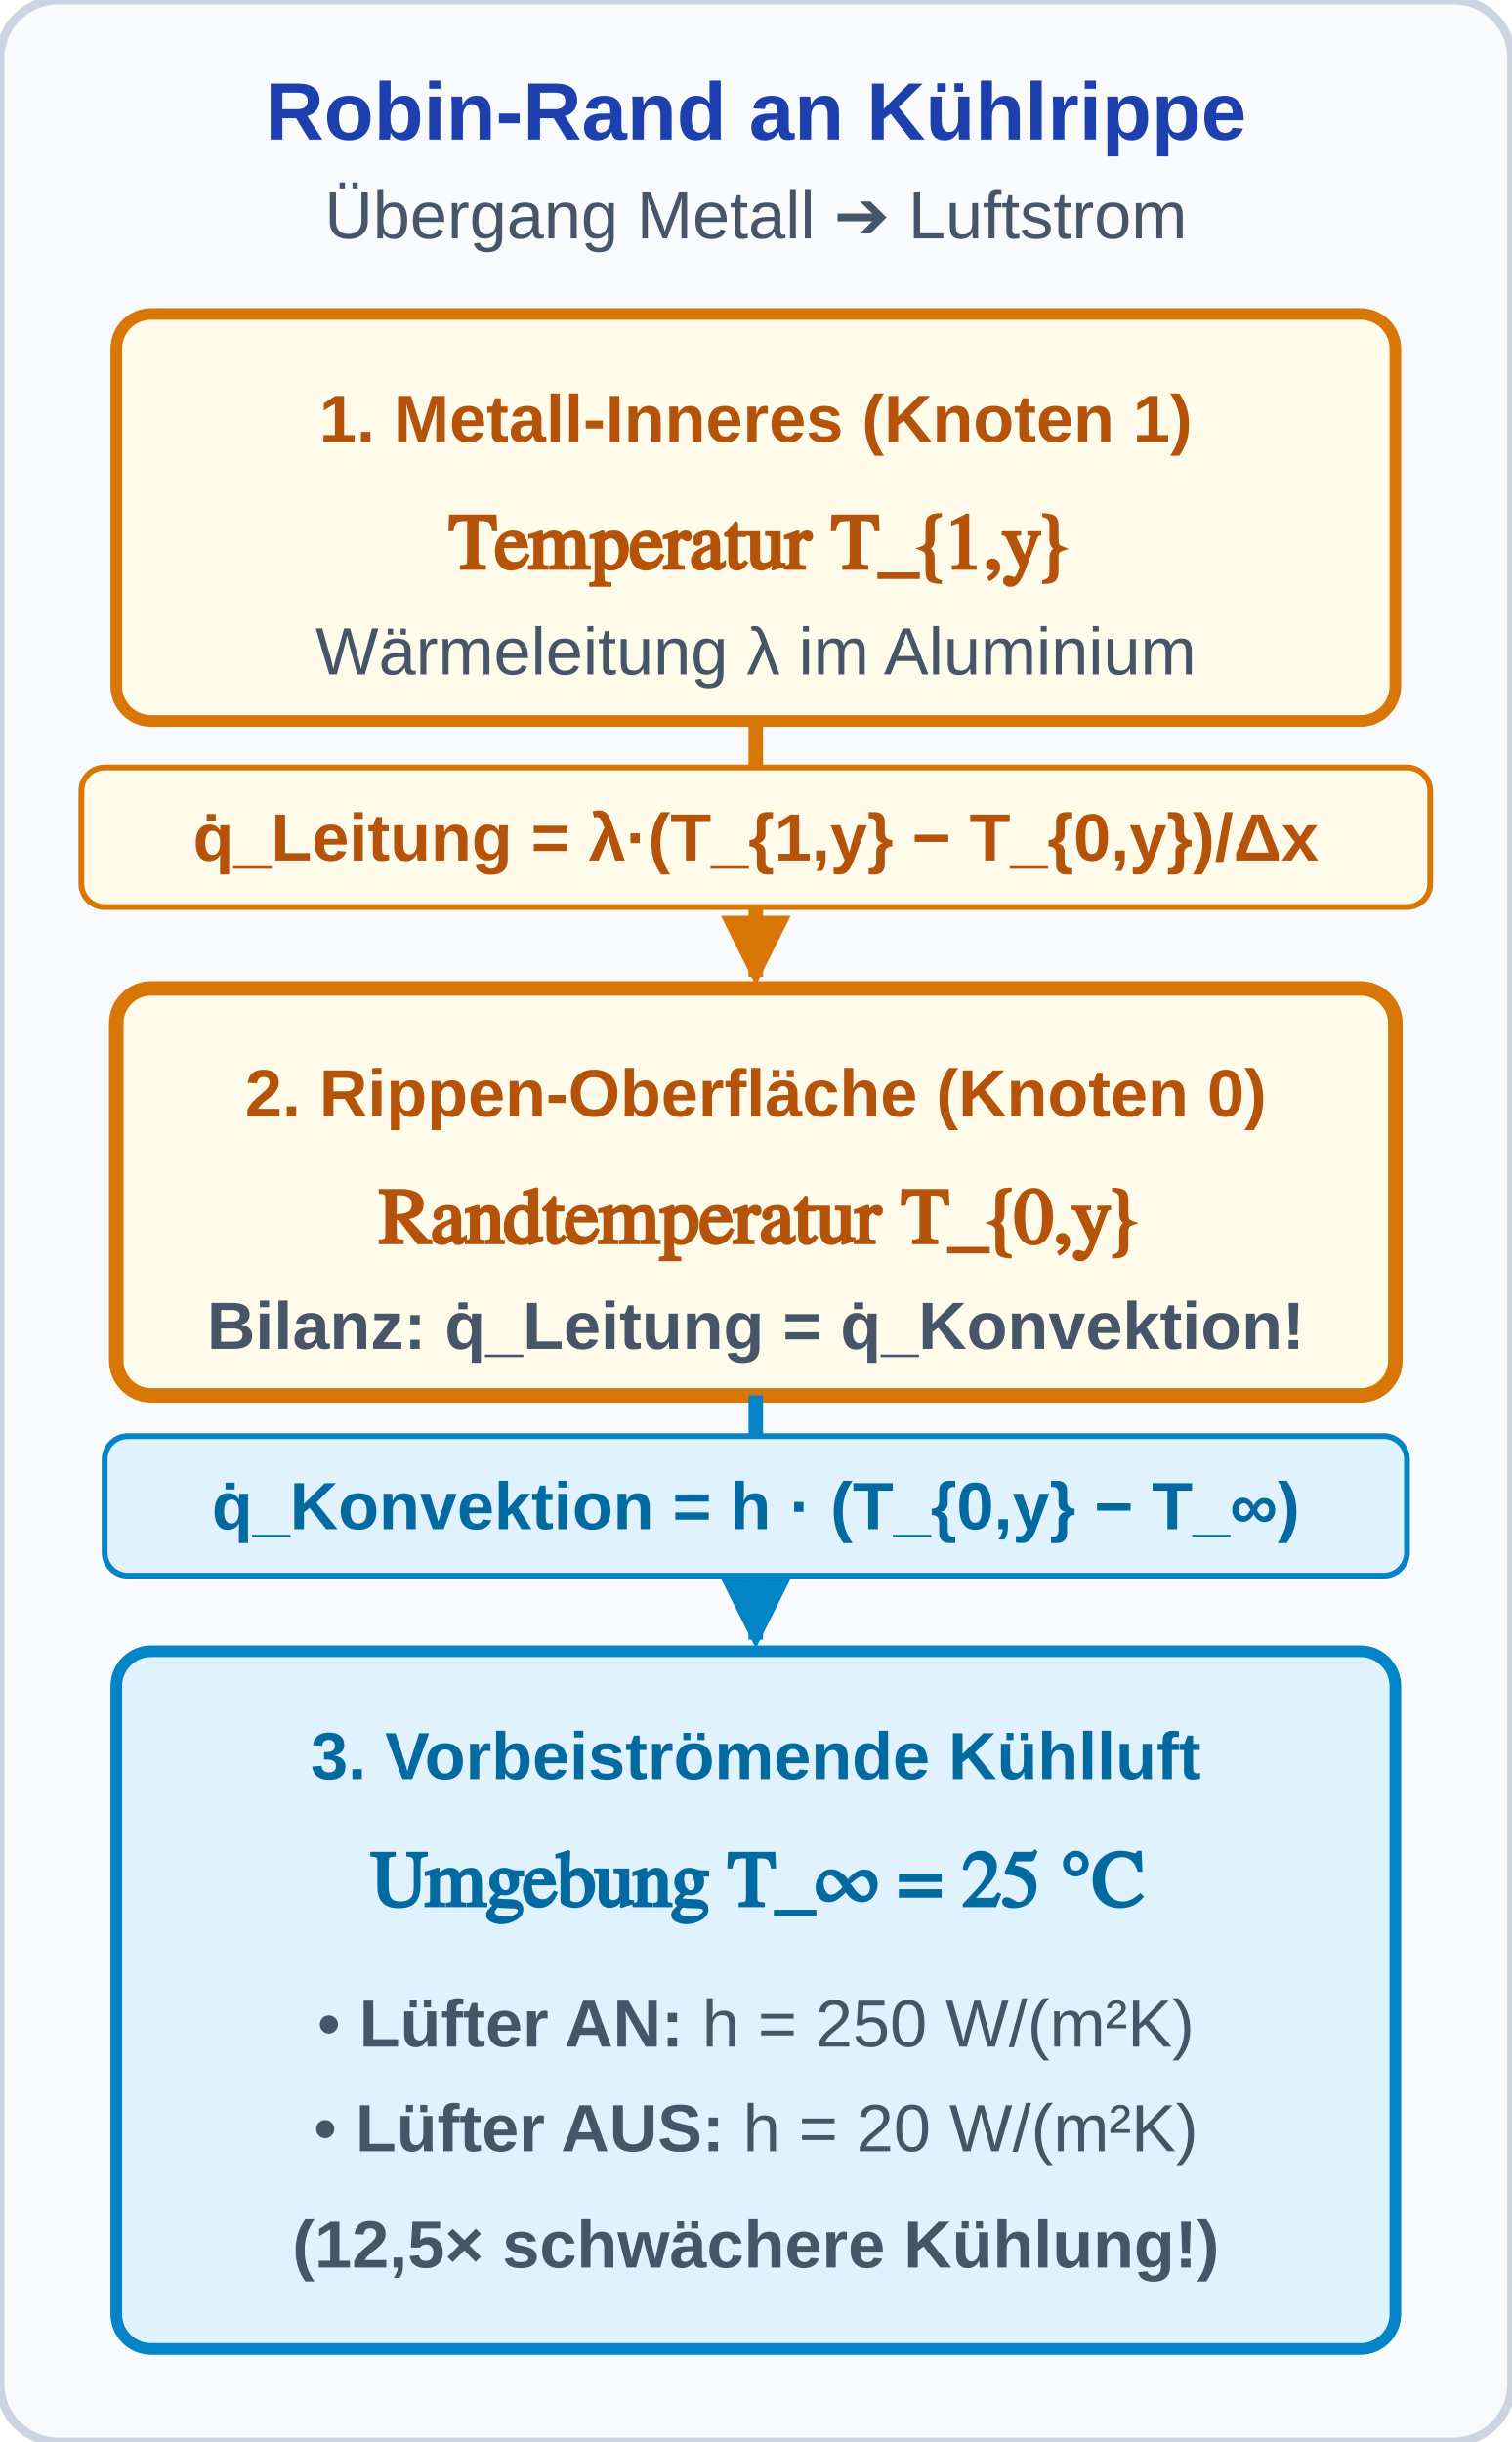
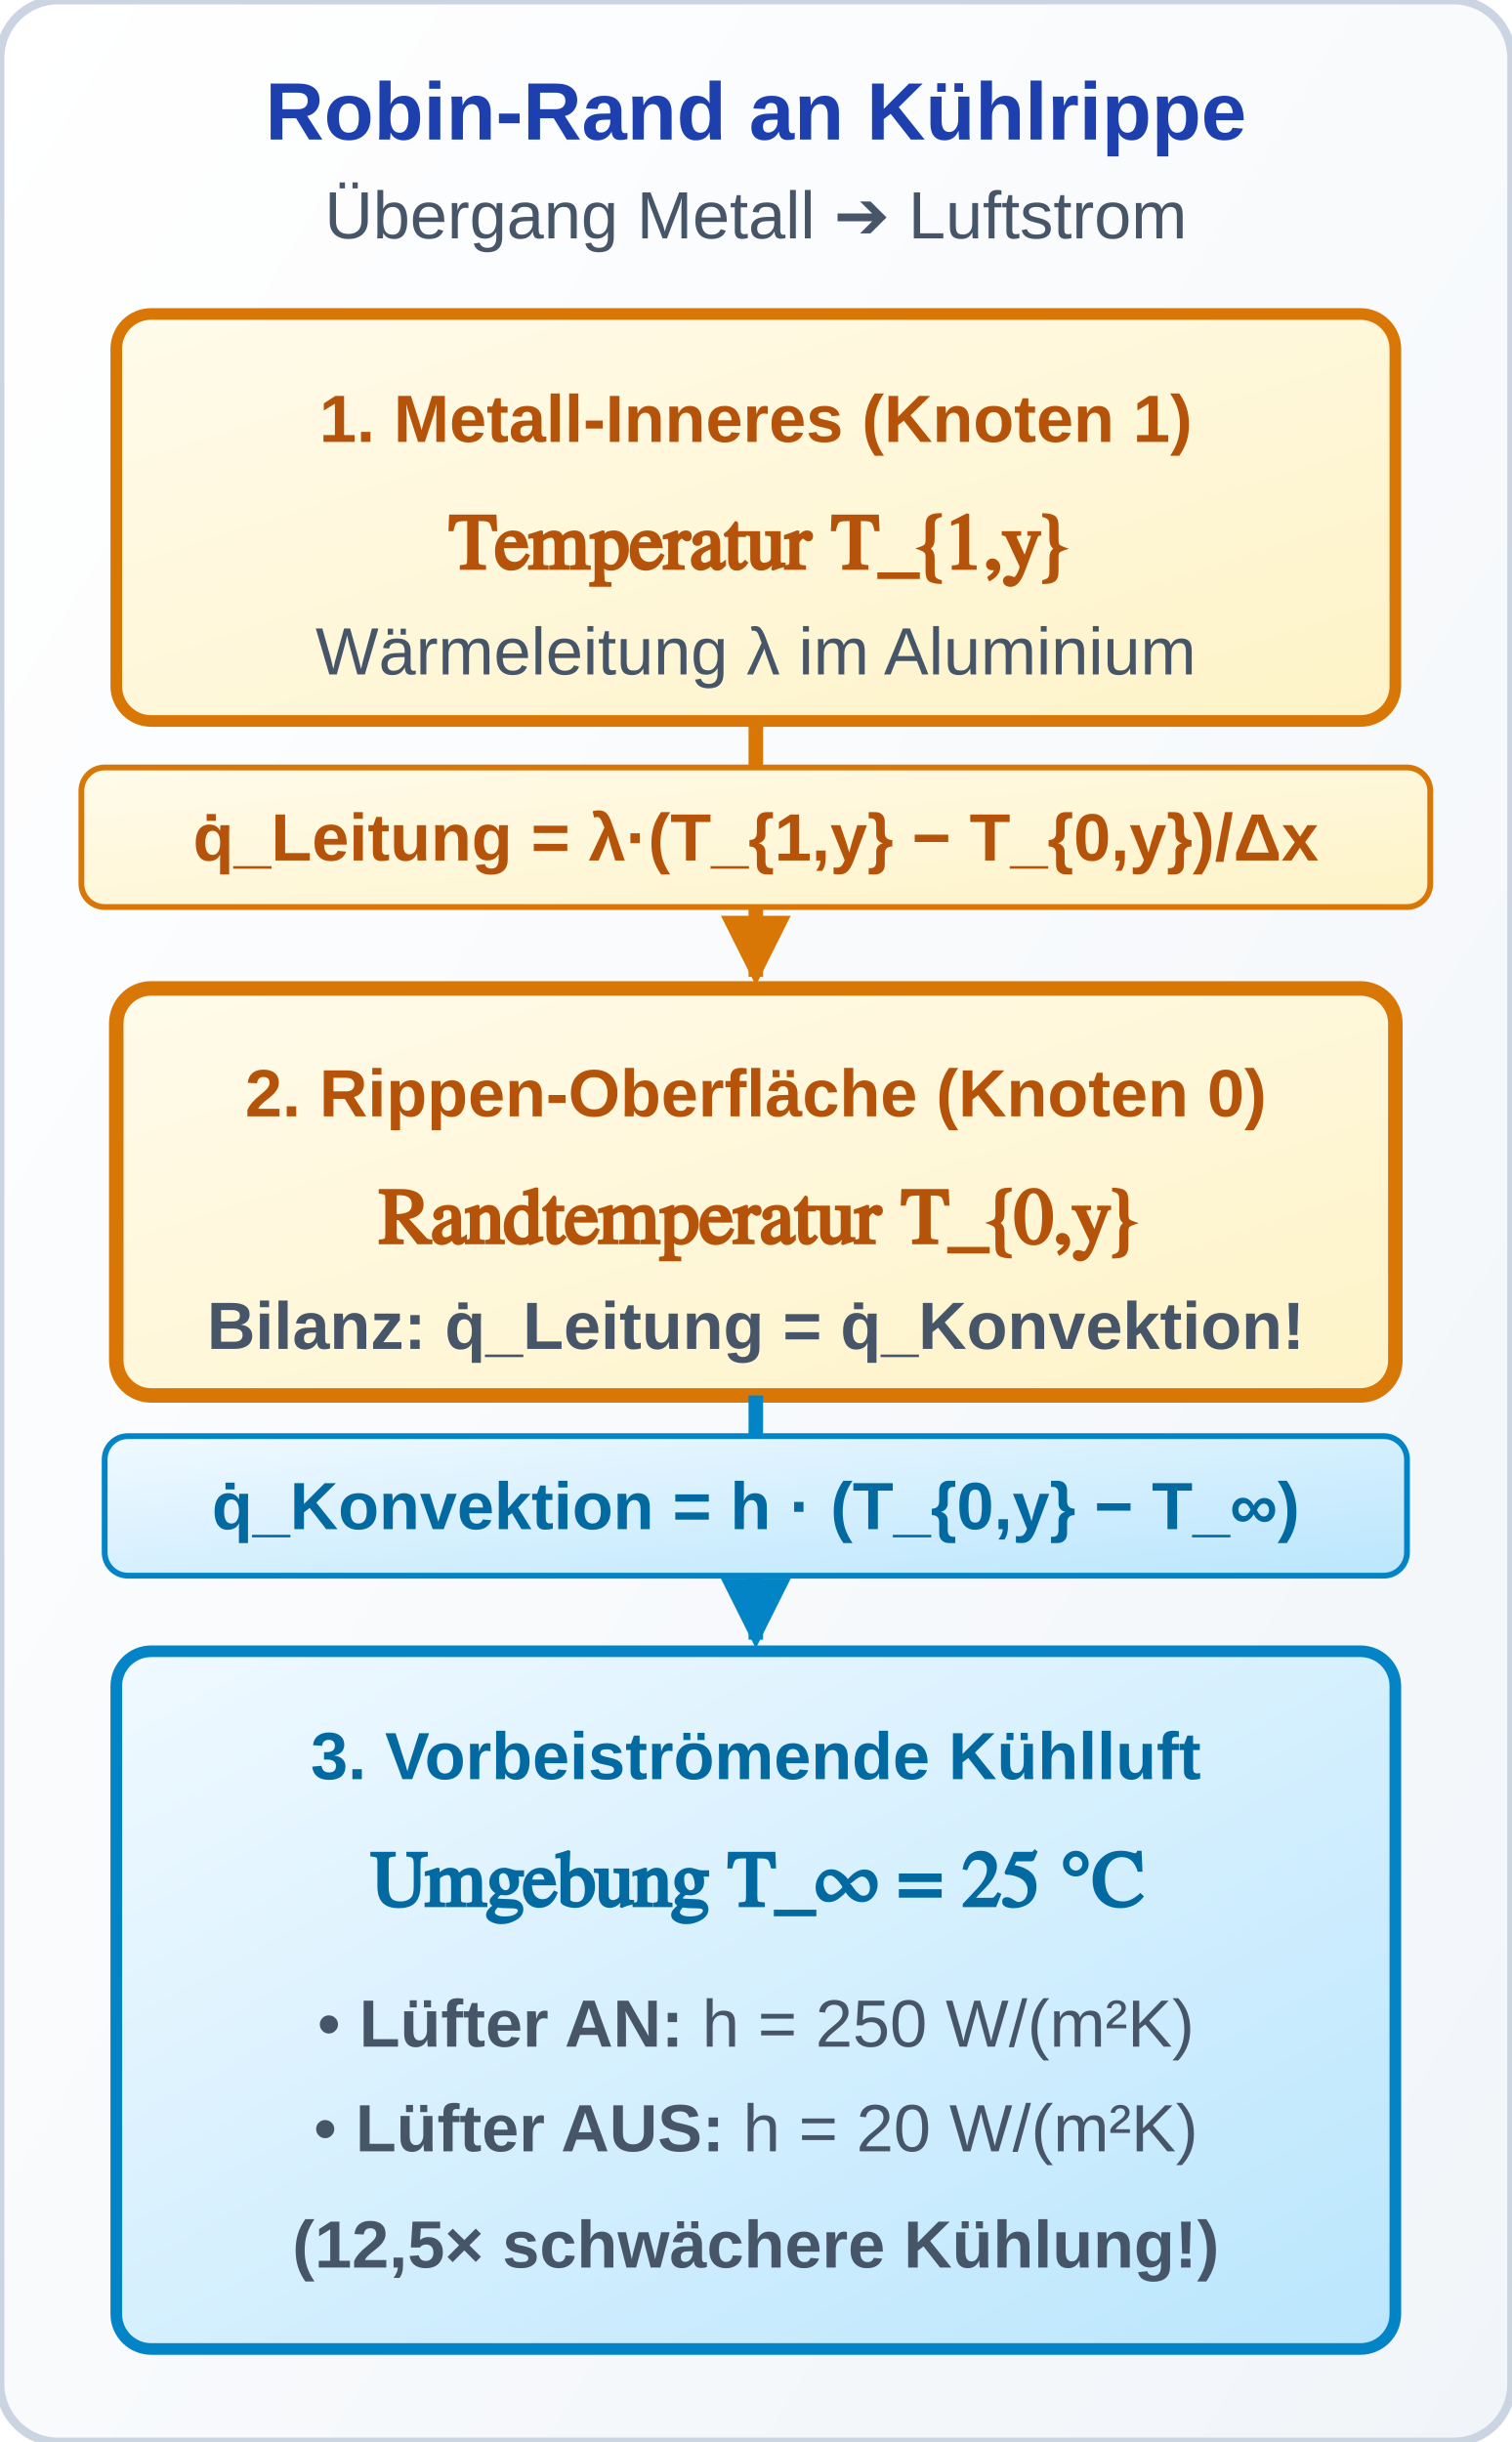
<svg xmlns="http://www.w3.org/2000/svg" viewBox="0 0 260 420" width="260" height="420">
  <defs>
+     <linearGradient id="grad-sem-primary" x1="0%" y1="0%" x2="100%" y2="100%">
+       <stop offset="0%" stop-color="#eff6ff" />
+       <stop offset="100%" stop-color="#dbeafe" />
+     </linearGradient>
+     <linearGradient id="grad-sem-info" x1="0%" y1="0%" x2="100%" y2="100%">
+       <stop offset="0%" stop-color="#f0f9ff" />
+       <stop offset="100%" stop-color="#bae6fd" />
+     </linearGradient>
+     <linearGradient id="grad-sem-warning" x1="0%" y1="0%" x2="100%" y2="100%">
+       <stop offset="0%" stop-color="#fffbeb" />
+       <stop offset="100%" stop-color="#fef3c7" />
+     </linearGradient>
+     <linearGradient id="grad-sem-danger" x1="0%" y1="0%" x2="100%" y2="100%">
+       <stop offset="0%" stop-color="#fef2f2" />
+       <stop offset="100%" stop-color="#fee2e2" />
+     </linearGradient>
+     <linearGradient id="grad-sem-card" x1="0%" y1="0%" x2="100%" y2="100%">
+       <stop offset="0%" stop-color="#ffffff" />
+       <stop offset="100%" stop-color="#f1f5f9" />
+     </linearGradient>
+     <linearGradient id="grad-sem-muted" x1="0%" y1="0%" x2="100%" y2="100%">
+       <stop offset="0%" stop-color="#f8fafc" />
+       <stop offset="100%" stop-color="#e2e8f0" />
+     </linearGradient>
    <style>
      
/* @svg-palette:start */
-       .sem-primary { fill: #eff6ff; stroke: #2563eb; }
-       .sem-primary-bg { fill: #eff6ff; stroke: none; }
+       .sem-primary { fill: url(#grad-sem-primary); stroke: #2563eb; }
+       .sem-primary-bg { fill: url(#grad-sem-primary); stroke: none; }
      .sem-primary-stroke { stroke: #2563eb; }
      .sem-primary-fill { fill: #2563eb; }
      .sem-primary-text { fill: #1e40af; }
-       .sem-info { fill: #e0f2fe; stroke: #0284c7; }
-       .sem-info-bg { fill: #e0f2fe; stroke: none; }
+       .sem-info { fill: url(#grad-sem-info); stroke: #0284c7; }
+       .sem-info-bg { fill: url(#grad-sem-info); stroke: none; }
      .sem-info-stroke { stroke: #0284c7; }
      .sem-info-fill { fill: #0284c7; }
      .sem-info-text { fill: #0369a1; }
-       .sem-warning { fill: #fffbeb; stroke: #d97706; }
-       .sem-warning-bg { fill: #fffbeb; stroke: none; }
+       .sem-warning { fill: url(#grad-sem-warning); stroke: #d97706; }
+       .sem-warning-bg { fill: url(#grad-sem-warning); stroke: none; }
      .sem-warning-stroke { stroke: #d97706; }
      .sem-warning-fill { fill: #d97706; }
      .sem-warning-text { fill: #b45309; }
-       .sem-danger { fill: #fef2f2; stroke: #dc2626; }
-       .sem-danger-bg { fill: #fef2f2; stroke: none; }
+       .sem-danger { fill: url(#grad-sem-danger); stroke: #dc2626; }
+       .sem-danger-bg { fill: url(#grad-sem-danger); stroke: none; }
      .sem-danger-stroke { stroke: #dc2626; }
      .sem-danger-fill { fill: #dc2626; }
      .sem-danger-text { fill: #991b1b; }
-       .sem-card { fill: #f8fafc; stroke: #cbd5e1; }
-       .sem-card-bg { fill: #f8fafc; stroke: none; }
+       .sem-card { fill: url(#grad-sem-card); stroke: #cbd5e1; }
+       .sem-card-bg { fill: url(#grad-sem-card); stroke: none; }
      .sem-card-stroke { stroke: #cbd5e1; }
      .sem-card-fill { fill: #cbd5e1; }
      .sem-card-text { fill: #1e293b; }
-       .sem-muted { fill: #f1f5f9; stroke: #94a3b8; }
-       .sem-muted-bg { fill: #f1f5f9; stroke: none; }
+       .sem-muted { fill: url(#grad-sem-muted); stroke: #94a3b8; }
+       .sem-muted-bg { fill: url(#grad-sem-muted); stroke: none; }
      .sem-muted-stroke { stroke: #94a3b8; }
      .sem-muted-fill { fill: #94a3b8; }
      .sem-muted-text { fill: #475569; }
      /* @svg-palette:end */
.hdr { font-family: 'Segoe UI', Arial, sans-serif; font-size: 14px; font-weight: bold;  text-anchor: middle; }
      .sub { font-family: 'Segoe UI', Arial, sans-serif; font-size: 11.5px;  text-anchor: middle; }
      .lbl { font-family: 'Segoe UI', Arial, sans-serif; font-size: 11.5px; font-weight: bold; text-anchor: middle; }
      .math { font-family: 'Cambria Math', serif; font-size: 13.5px; font-weight: bold; text-anchor: middle; }
    </style>
    <marker id="ao" viewBox="0 0 10 10" refX="7" refY="5" markerWidth="6" markerHeight="6" orient="auto">
      <path class="sem-warning-fill" d="M 0 1 L 8 5 L 0 9 z" />
    </marker>
    <marker id="ab" viewBox="0 0 10 10" refX="7" refY="5" markerWidth="6" markerHeight="6" orient="auto">
      <path class="sem-info-fill" d="M 0 1 L 8 5 L 0 9 z" />
    </marker>
  </defs>
  <rect class="sem-card" width="260" height="420" rx="10" stroke-width="1.5" />
  <text x="130" y="24" class="hdr sem-primary-text">Robin-Rand an Kühlrippe</text>
  <text x="130" y="41" class="sub sem-muted-text">Übergang Metall ➔ Luftstrom</text>
  <g transform="translate(20, 54)">
    <rect class="sem-warning" width="220" height="70" rx="6" stroke-width="2" />
    <text x="110" y="22" class="lbl sem-warning-text">1. Metall-Inneres (Knoten 1)</text>
    <text x="110" y="44" class="math sem-warning-text">Temperatur T_{1,y}</text>
    <text x="110" y="62" class="sub sem-muted-text sem-warning-text">Wärmeleitung λ im Aluminium</text>
  </g>
  <line class="sem-warning-stroke" x1="130" y1="124" x2="130" y2="168" stroke-width="2.5" marker-end="url(#ao)" />
  <rect class="sem-warning" x="14" y="132" width="232" height="24" rx="4" stroke-width="1" />
  <text x="130" y="148" class="lbl sem-warning-text" style="font-size: 11.5px;">q̇_Leitung = λ·(T_{1,y} − T_{0,y})/Δx</text>
  <g transform="translate(20, 170)">
    <rect class="sem-warning" width="220" height="70" rx="6" stroke-width="2.5" />
    <text x="110" y="22" class="lbl sem-warning-text">2. Rippen-Oberfläche (Knoten 0)</text>
    <text x="110" y="44" class="math sem-warning-text">Randtemperatur T_{0,y}</text>
    <text x="110" y="62" class="sub sem-muted-text sem-warning-text" style="font-weight: bold;">Bilanz: q̇_Leitung = q̇_Konvektion!</text>
  </g>
  <line class="sem-info-stroke" x1="130" y1="240" x2="130" y2="282" stroke-width="2.5" marker-end="url(#ab)" />
  <rect class="sem-info" x="18" y="247" width="224" height="24" rx="4" stroke-width="1" />
  <text x="130" y="263" class="lbl sem-info-text" style="font-size: 11.5px;">q̇_Konvektion = h · (T_{0,y} − T_∞)</text>
  <g transform="translate(20, 284)">
    <rect class="sem-info" width="220" height="120" rx="6" stroke-width="2" />
    <text x="110" y="22" class="lbl sem-info-text">3. Vorbeiströmende Kühlluft</text>
    <text x="110" y="44" class="math sem-info-text">Umgebung T_∞ = 25 °C</text>
    <text x="110" y="68" class="sub sem-muted-text sem-info-text">• <tspan font-weight="bold">Lüfter AN:</tspan> h = 250 W/(m²K)</text>
    <text x="110" y="86" class="sub sem-muted-text sem-danger-text">• <tspan font-weight="bold">Lüfter AUS:</tspan> h = 20 W/(m²K)</text>
    <text x="110" y="106" class="sub sem-muted-text sem-info-text" style="font-weight: bold;">(12,5× schwächere Kühlung!)</text>
  </g>
</svg>
